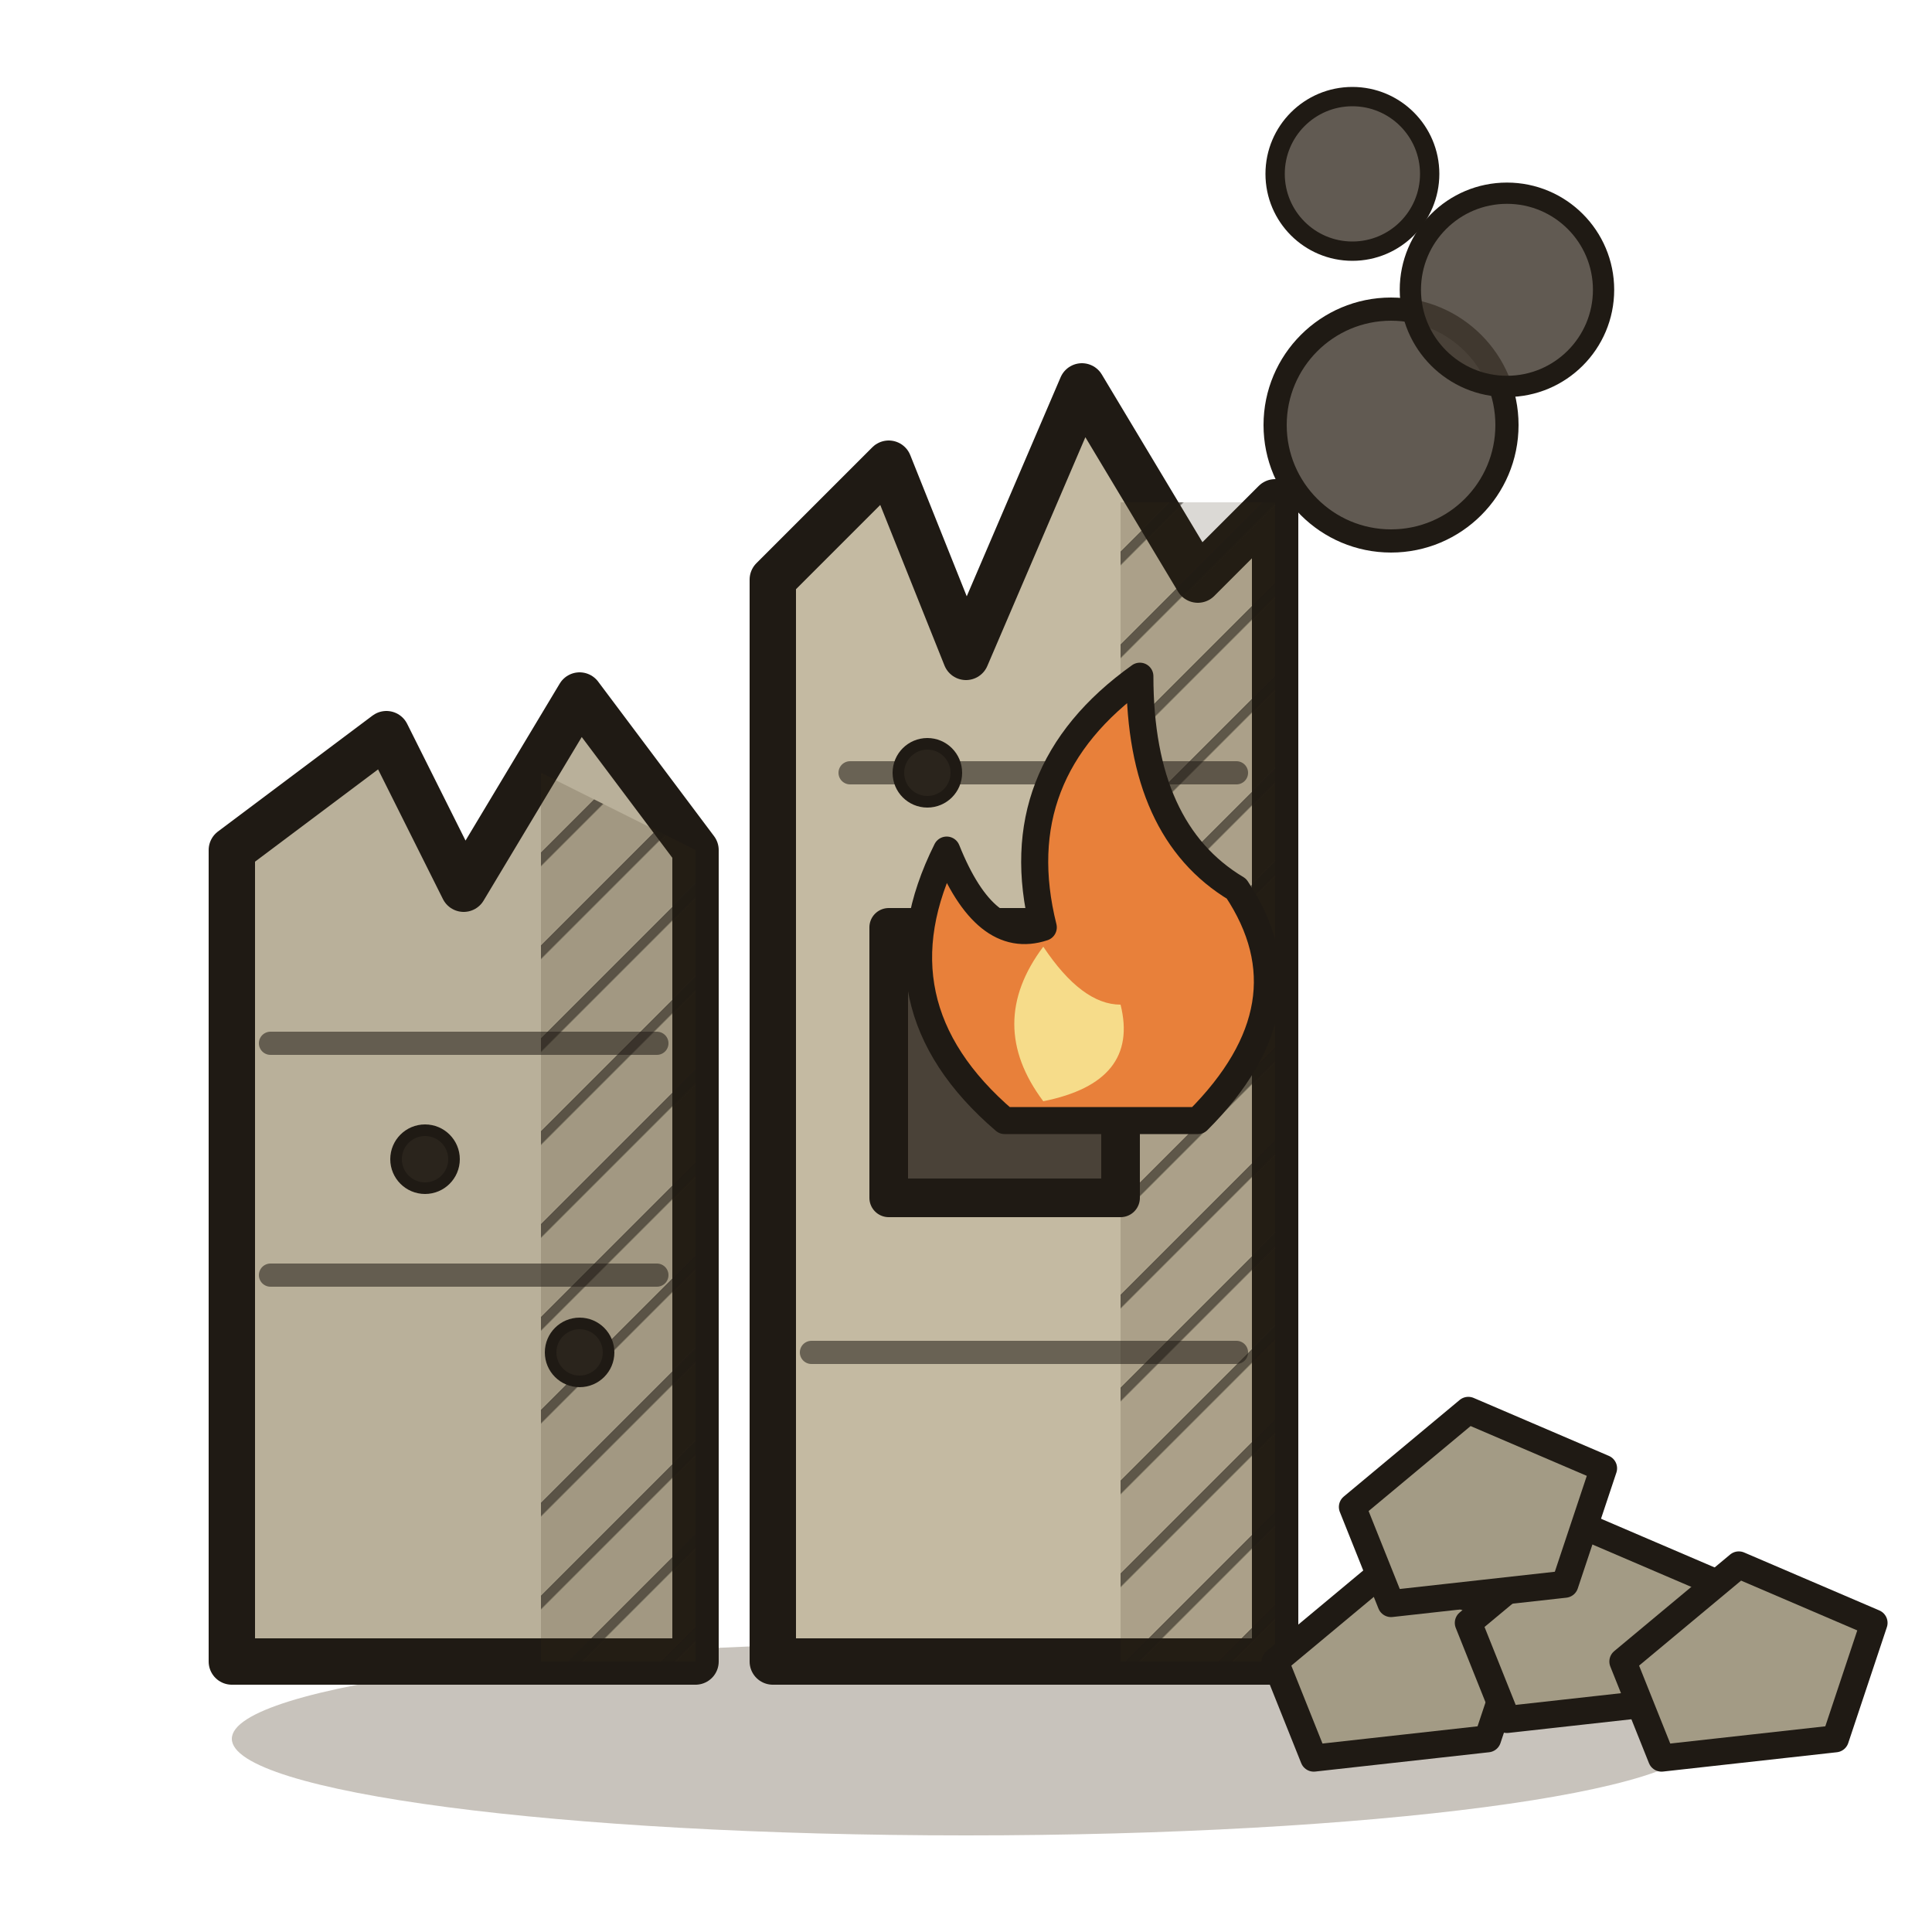
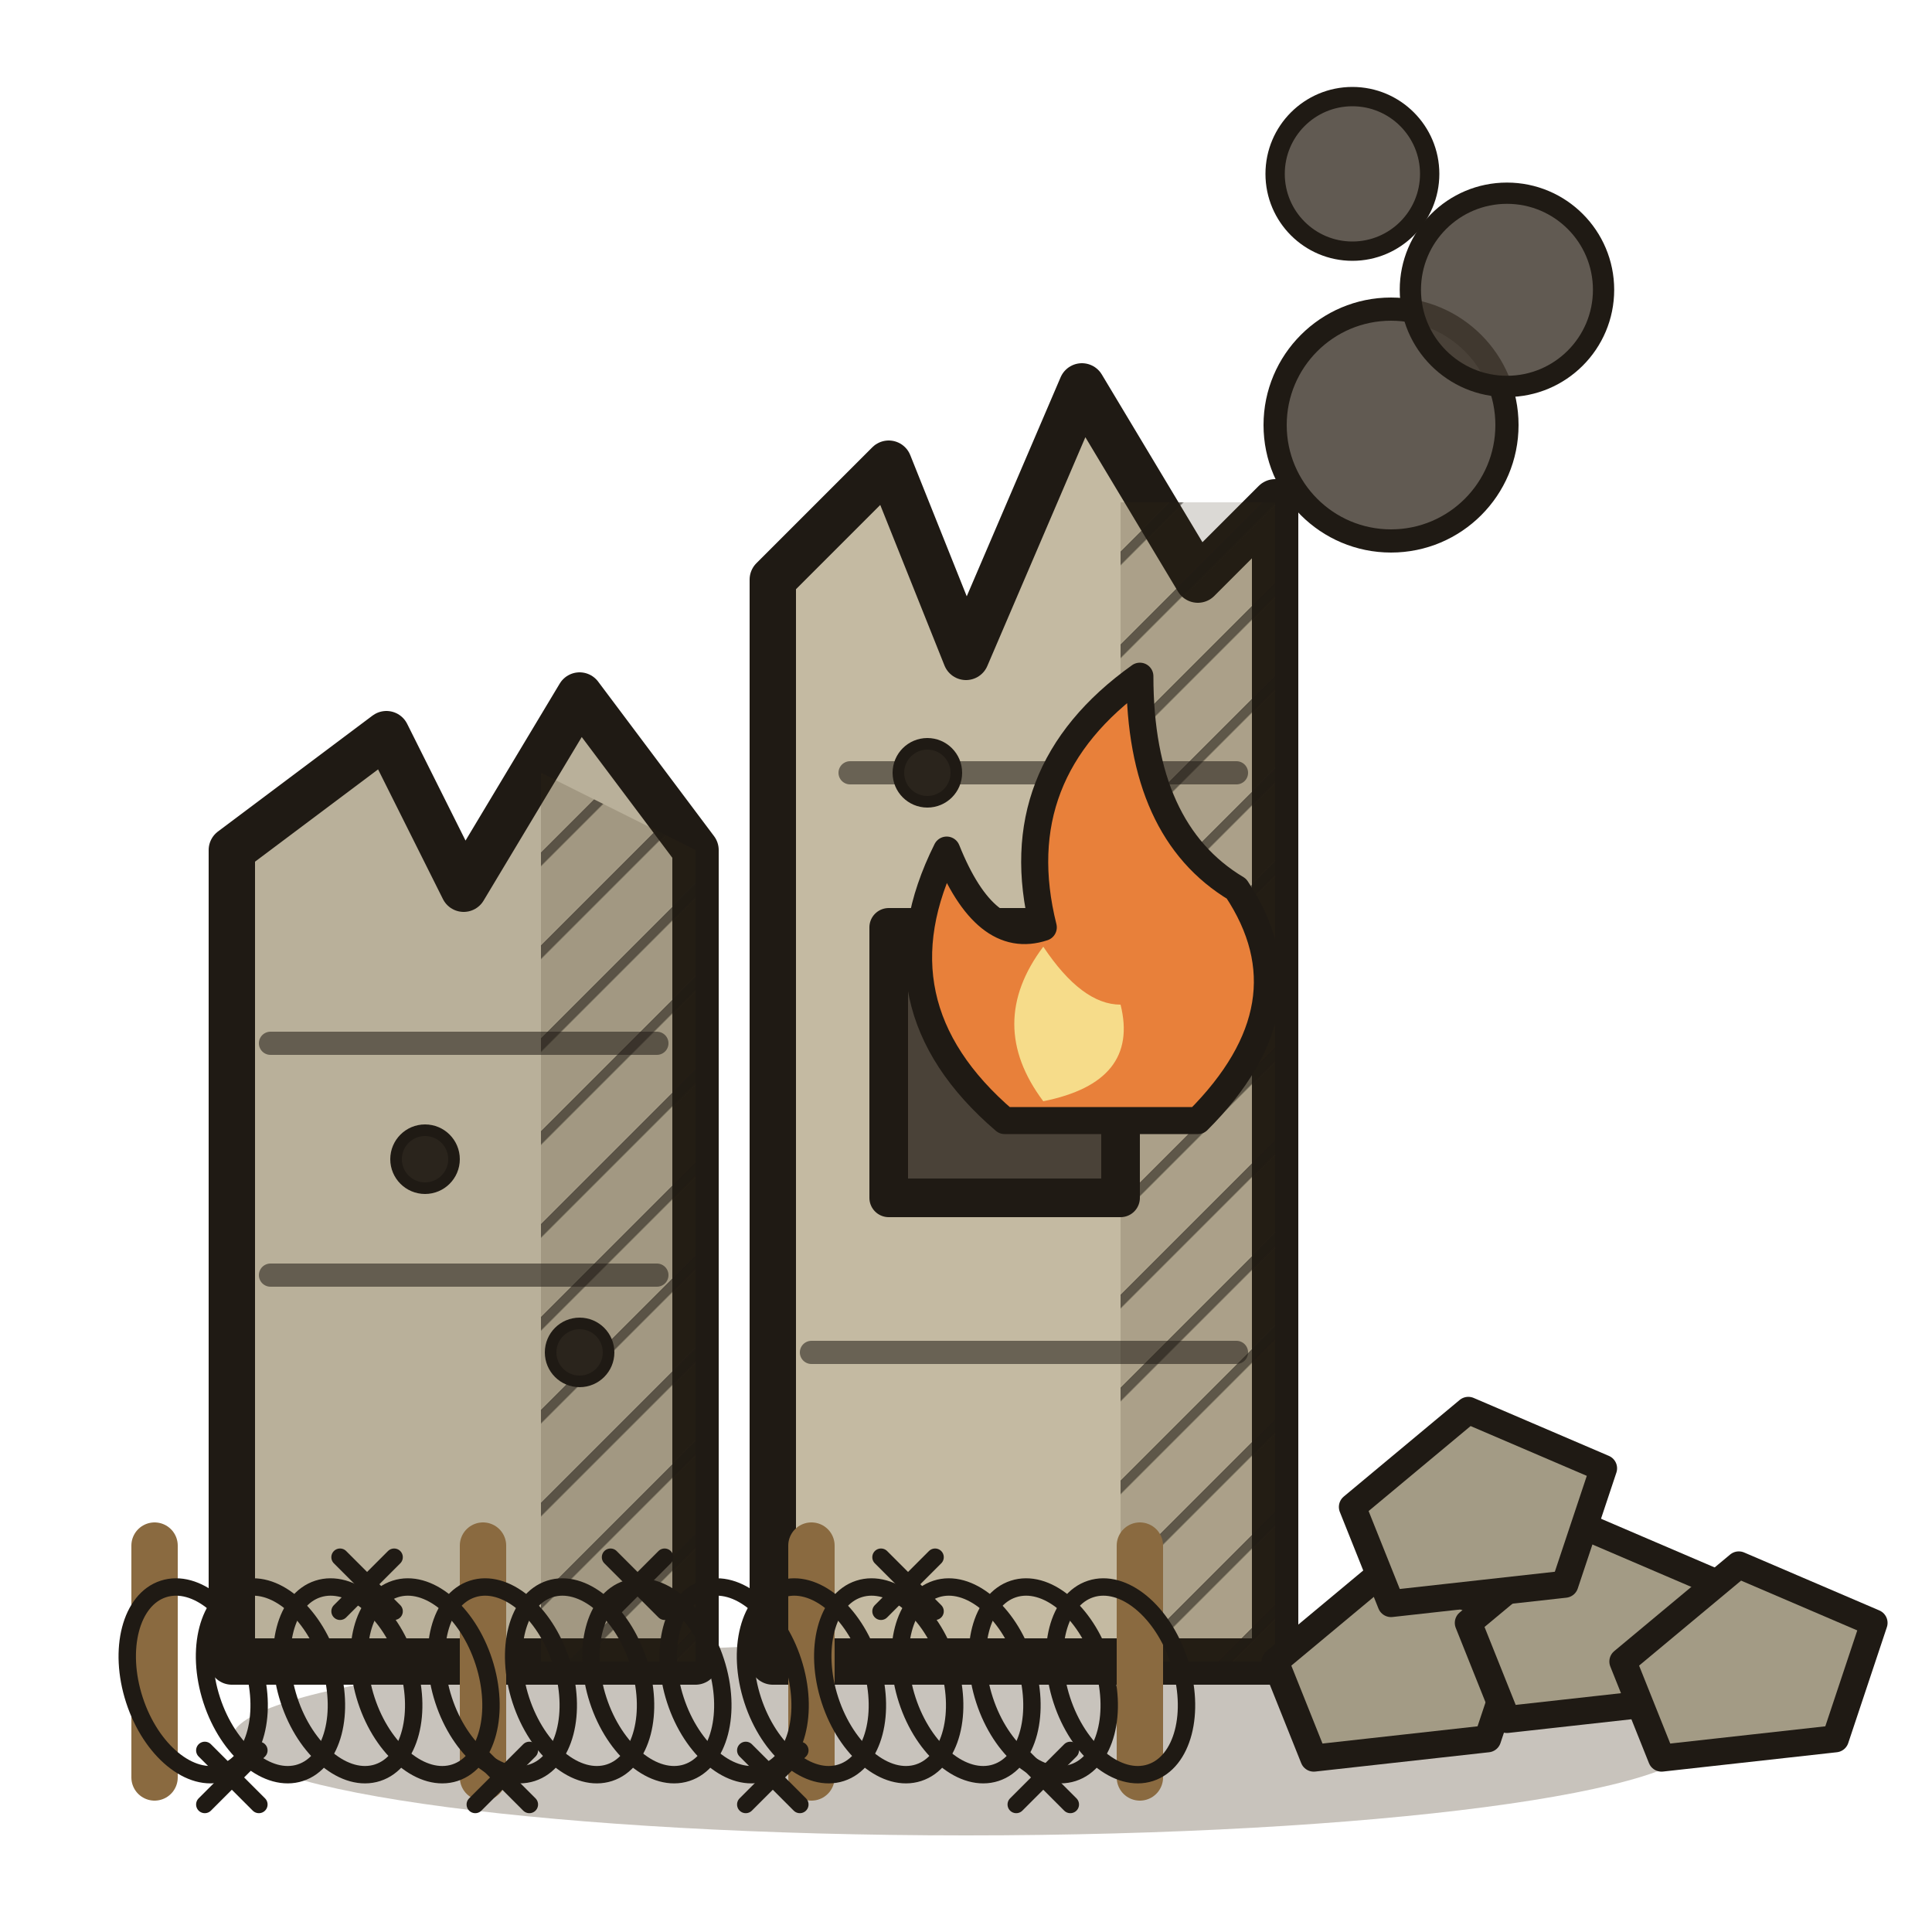
<svg xmlns="http://www.w3.org/2000/svg" viewBox="0 0 100 100">
  <defs>
    <pattern id="h" width="3.4" height="3.4" patternUnits="userSpaceOnUse" patternTransform="rotate(45)">
      <rect width="3.4" height="3.4" fill="rgba(60,45,25,.18)" />
      <line x1="0" y1="0" x2="0" y2="3.4" stroke="#1f1a14" stroke-width="1" opacity=".55" />
    </pattern>
    <pattern id="hd" width="3" height="3" patternUnits="userSpaceOnUse" patternTransform="rotate(45)">
      <rect width="3" height="3" fill="#5c5142" />
      <line x1="0" y1="0" x2="0" y2="3" stroke="#1f1a14" stroke-width="1.1" />
    </pattern>
  </defs>
  <ellipse cx="50" cy="90" rx="38" ry="5" fill="rgba(60,40,15,.28)" />
  <path d="M12 86 V44 L20 38 L24 46 L30 36 L36 44 V86 Z" fill="#b9b09a" stroke="#1f1a14" stroke-width="2.4" stroke-linejoin="round" stroke-linecap="round" />
  <path d="M28 40 L36 44 V86 H28 Z" fill="url(#h)" />
  <path d="M40 86 V30 L46 24 L50 34 L56 20 L62 30 L66 26 V86 Z" fill="#c4baa2" stroke="#1f1a14" stroke-width="2.4" stroke-linejoin="round" stroke-linecap="round" />
  <path d="M58 26 L66 26 V86 H58 Z" fill="url(#h)" />
  <path d="M46 48 h12 v14 h-12 Z" fill="#4a4238" stroke="#1f1a14" stroke-width="2" stroke-linejoin="round" stroke-linecap="round" />
  <path d="M14 54 h20 M14 66 h20 M42 70 h22 M44 40 h20" fill="none" stroke="#1f1a14" stroke-width="1.2" stroke-linecap="round" stroke-linejoin="round" opacity="0.55" />
  <path d="M66 86 l6 -5 l7 3 l-2 6 l-9 1 Z" fill="#a39b85" stroke="#1f1a14" stroke-width="1.4" stroke-linejoin="round" stroke-linecap="round" />
  <path d="M76 84 l6 -5 l7 3 l-2 6 l-9 1 Z" fill="#a39b85" stroke="#1f1a14" stroke-width="1.4" stroke-linejoin="round" stroke-linecap="round" />
  <path d="M70 78 l6 -5 l7 3 l-2 6 l-9 1 Z" fill="#a39b85" stroke="#1f1a14" stroke-width="1.4" stroke-linejoin="round" stroke-linecap="round" />
  <path d="M84 86 l6 -5 l7 3 l-2 6 l-9 1 Z" fill="#a39b85" stroke="#1f1a14" stroke-width="1.4" stroke-linejoin="round" stroke-linecap="round" />
  <path d="M52 58 q-7 -6 -3 -14 q2 5 5 4 q-2 -8 5 -13 q0 8 5 11 q4 6 -2 12 Z" fill="#e8803a" stroke="#1f1a14" stroke-width="1.4" stroke-linejoin="round" stroke-linecap="round" />
  <path d="M54 57 q-3 -4 0 -8 q2 3 4 3 q1 4 -4 5 Z" fill="#f6dc8a" />
  <circle cx="72" cy="22" r="6" fill="rgba(70,62,52,.85)" stroke="#1f1a14" stroke-width="1.2" />
  <circle cx="78" cy="15" r="5" fill="rgba(70,62,52,.85)" stroke="#1f1a14" stroke-width="1.1" />
  <circle cx="70" cy="9" r="4" fill="rgba(70,62,52,.85)" stroke="#1f1a14" stroke-width="1" />
  <circle cx="22" cy="60" r="1.5" fill="#2a241c" stroke="#1f1a14" stroke-width="0.6" />
  <circle cx="30" cy="70" r="1.5" fill="#2a241c" stroke="#1f1a14" stroke-width="0.6" />
  <circle cx="48" cy="40" r="1.5" fill="#2a241c" stroke="#1f1a14" stroke-width="0.6" />
+   <path d="M8 92 V80" fill="none" stroke="#8a6a40" stroke-width="2.4" stroke-linecap="round" stroke-linejoin="round" opacity="1" />
+   <path d="M25 92 V80" fill="none" stroke="#8a6a40" stroke-width="2.4" stroke-linecap="round" stroke-linejoin="round" opacity="1" />
+   <path d="M42 92 V80" fill="none" stroke="#8a6a40" stroke-width="2.4" stroke-linecap="round" stroke-linejoin="round" opacity="1" />
+   <path d="M59 92 V80" fill="none" stroke="#8a6a40" stroke-width="2.4" stroke-linecap="round" stroke-linejoin="round" opacity="1" />
+   <ellipse cx="10" cy="87.0" rx="3.2" ry="5.0" transform="rotate(-18 10 87.0)" fill="none" stroke="#1f1a14" stroke-width=".9" />
+   <ellipse cx="14" cy="87.0" rx="3.2" ry="5.0" transform="rotate(-18 14 87.0)" fill="none" stroke="#1f1a14" stroke-width=".9" />
+   <ellipse cx="18" cy="87.0" rx="3.2" ry="5.0" transform="rotate(-18 18 87.0)" fill="none" stroke="#1f1a14" stroke-width=".9" />
+   <ellipse cx="22" cy="87.0" rx="3.2" ry="5.0" transform="rotate(-18 22 87.0)" fill="none" stroke="#1f1a14" stroke-width=".9" />
+   <ellipse cx="26" cy="87.0" rx="3.2" ry="5.0" transform="rotate(-18 26 87.0)" fill="none" stroke="#1f1a14" stroke-width=".9" />
+   <ellipse cx="30" cy="87.0" rx="3.2" ry="5.0" transform="rotate(-18 30 87.0)" fill="none" stroke="#1f1a14" stroke-width=".9" />
+   <ellipse cx="34" cy="87.0" rx="3.2" ry="5.0" transform="rotate(-18 34 87.0)" fill="none" stroke="#1f1a14" stroke-width=".9" />
+   <ellipse cx="38" cy="87.0" rx="3.2" ry="5.0" transform="rotate(-18 38 87.0)" fill="none" stroke="#1f1a14" stroke-width=".9" />
+   <ellipse cx="42" cy="87.0" rx="3.2" ry="5.0" transform="rotate(-18 42 87.0)" fill="none" stroke="#1f1a14" stroke-width=".9" />
+   <ellipse cx="46" cy="87.0" rx="3.2" ry="5.0" transform="rotate(-18 46 87.0)" fill="none" stroke="#1f1a14" stroke-width=".9" />
+   <ellipse cx="50" cy="87.0" rx="3.2" ry="5.0" transform="rotate(-18 50 87.0)" fill="none" stroke="#1f1a14" stroke-width=".9" />
+   <ellipse cx="54" cy="87.0" rx="3.2" ry="5.0" transform="rotate(-18 54 87.0)" fill="none" stroke="#1f1a14" stroke-width=".9" />
+   <ellipse cx="58" cy="87.0" rx="3.2" ry="5.0" transform="rotate(-18 58 87.0)" fill="none" stroke="#1f1a14" stroke-width=".9" />
+   <path d="M10.6 90.6 l2.8 2.8 M13.4 90.6 l-2.8 2.8" fill="none" stroke="#1f1a14" stroke-width="0.9" stroke-linecap="round" stroke-linejoin="round" opacity="1" />
+   <path d="M17.6 80.6 l2.8 2.8 M20.4 80.6 l-2.8 2.8" fill="none" stroke="#1f1a14" stroke-width="0.9" stroke-linecap="round" stroke-linejoin="round" opacity="1" />
+   <path d="M24.6 90.6 l2.8 2.8 M27.4 90.6 l-2.8 2.8" fill="none" stroke="#1f1a14" stroke-width="0.9" stroke-linecap="round" stroke-linejoin="round" opacity="1" />
+   <path d="M31.6 80.6 l2.8 2.8 M34.4 80.6 l-2.8 2.8" fill="none" stroke="#1f1a14" stroke-width="0.9" stroke-linecap="round" stroke-linejoin="round" opacity="1" />
+   <path d="M38.6 90.6 l2.8 2.8 M41.4 90.6 l-2.8 2.8" fill="none" stroke="#1f1a14" stroke-width="0.9" stroke-linecap="round" stroke-linejoin="round" opacity="1" />
+   <path d="M45.6 80.6 l2.8 2.8 M48.4 80.6 l-2.8 2.8" fill="none" stroke="#1f1a14" stroke-width="0.9" stroke-linecap="round" stroke-linejoin="round" opacity="1" />
+   <path d="M52.6 90.6 l2.8 2.8 M55.4 90.6 l-2.8 2.8" fill="none" stroke="#1f1a14" stroke-width="0.9" stroke-linecap="round" stroke-linejoin="round" opacity="1" />
</svg>
